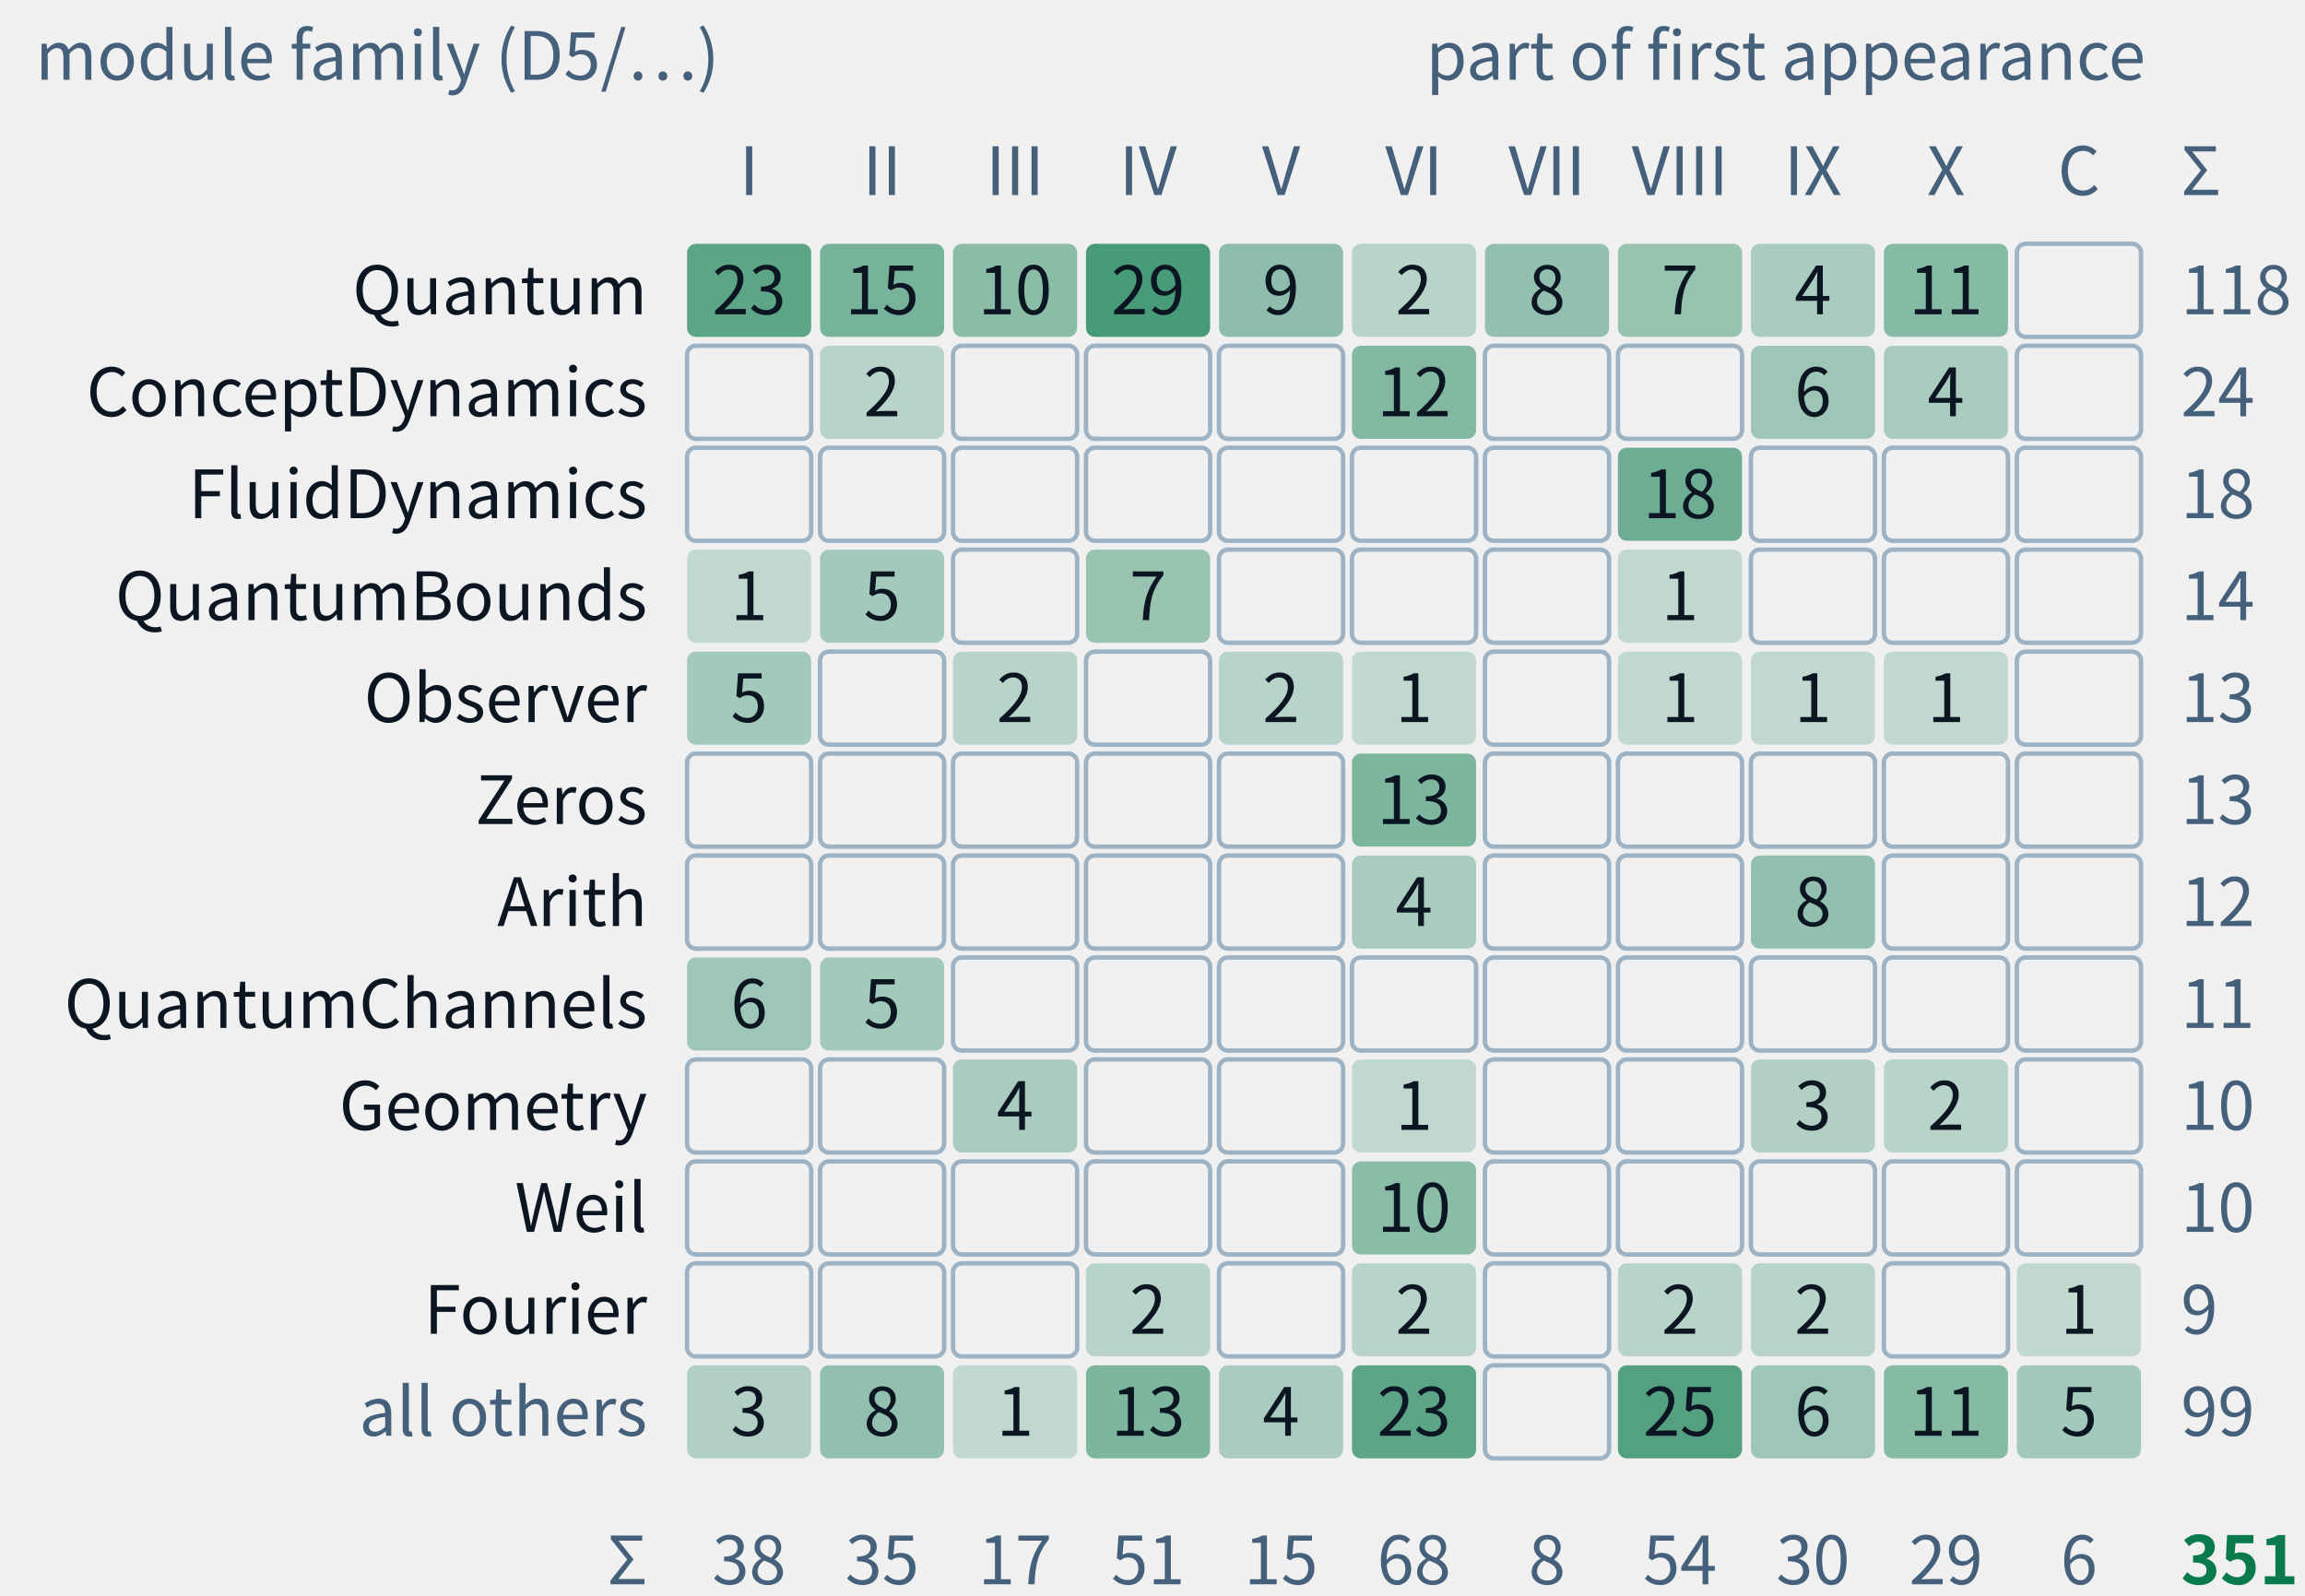
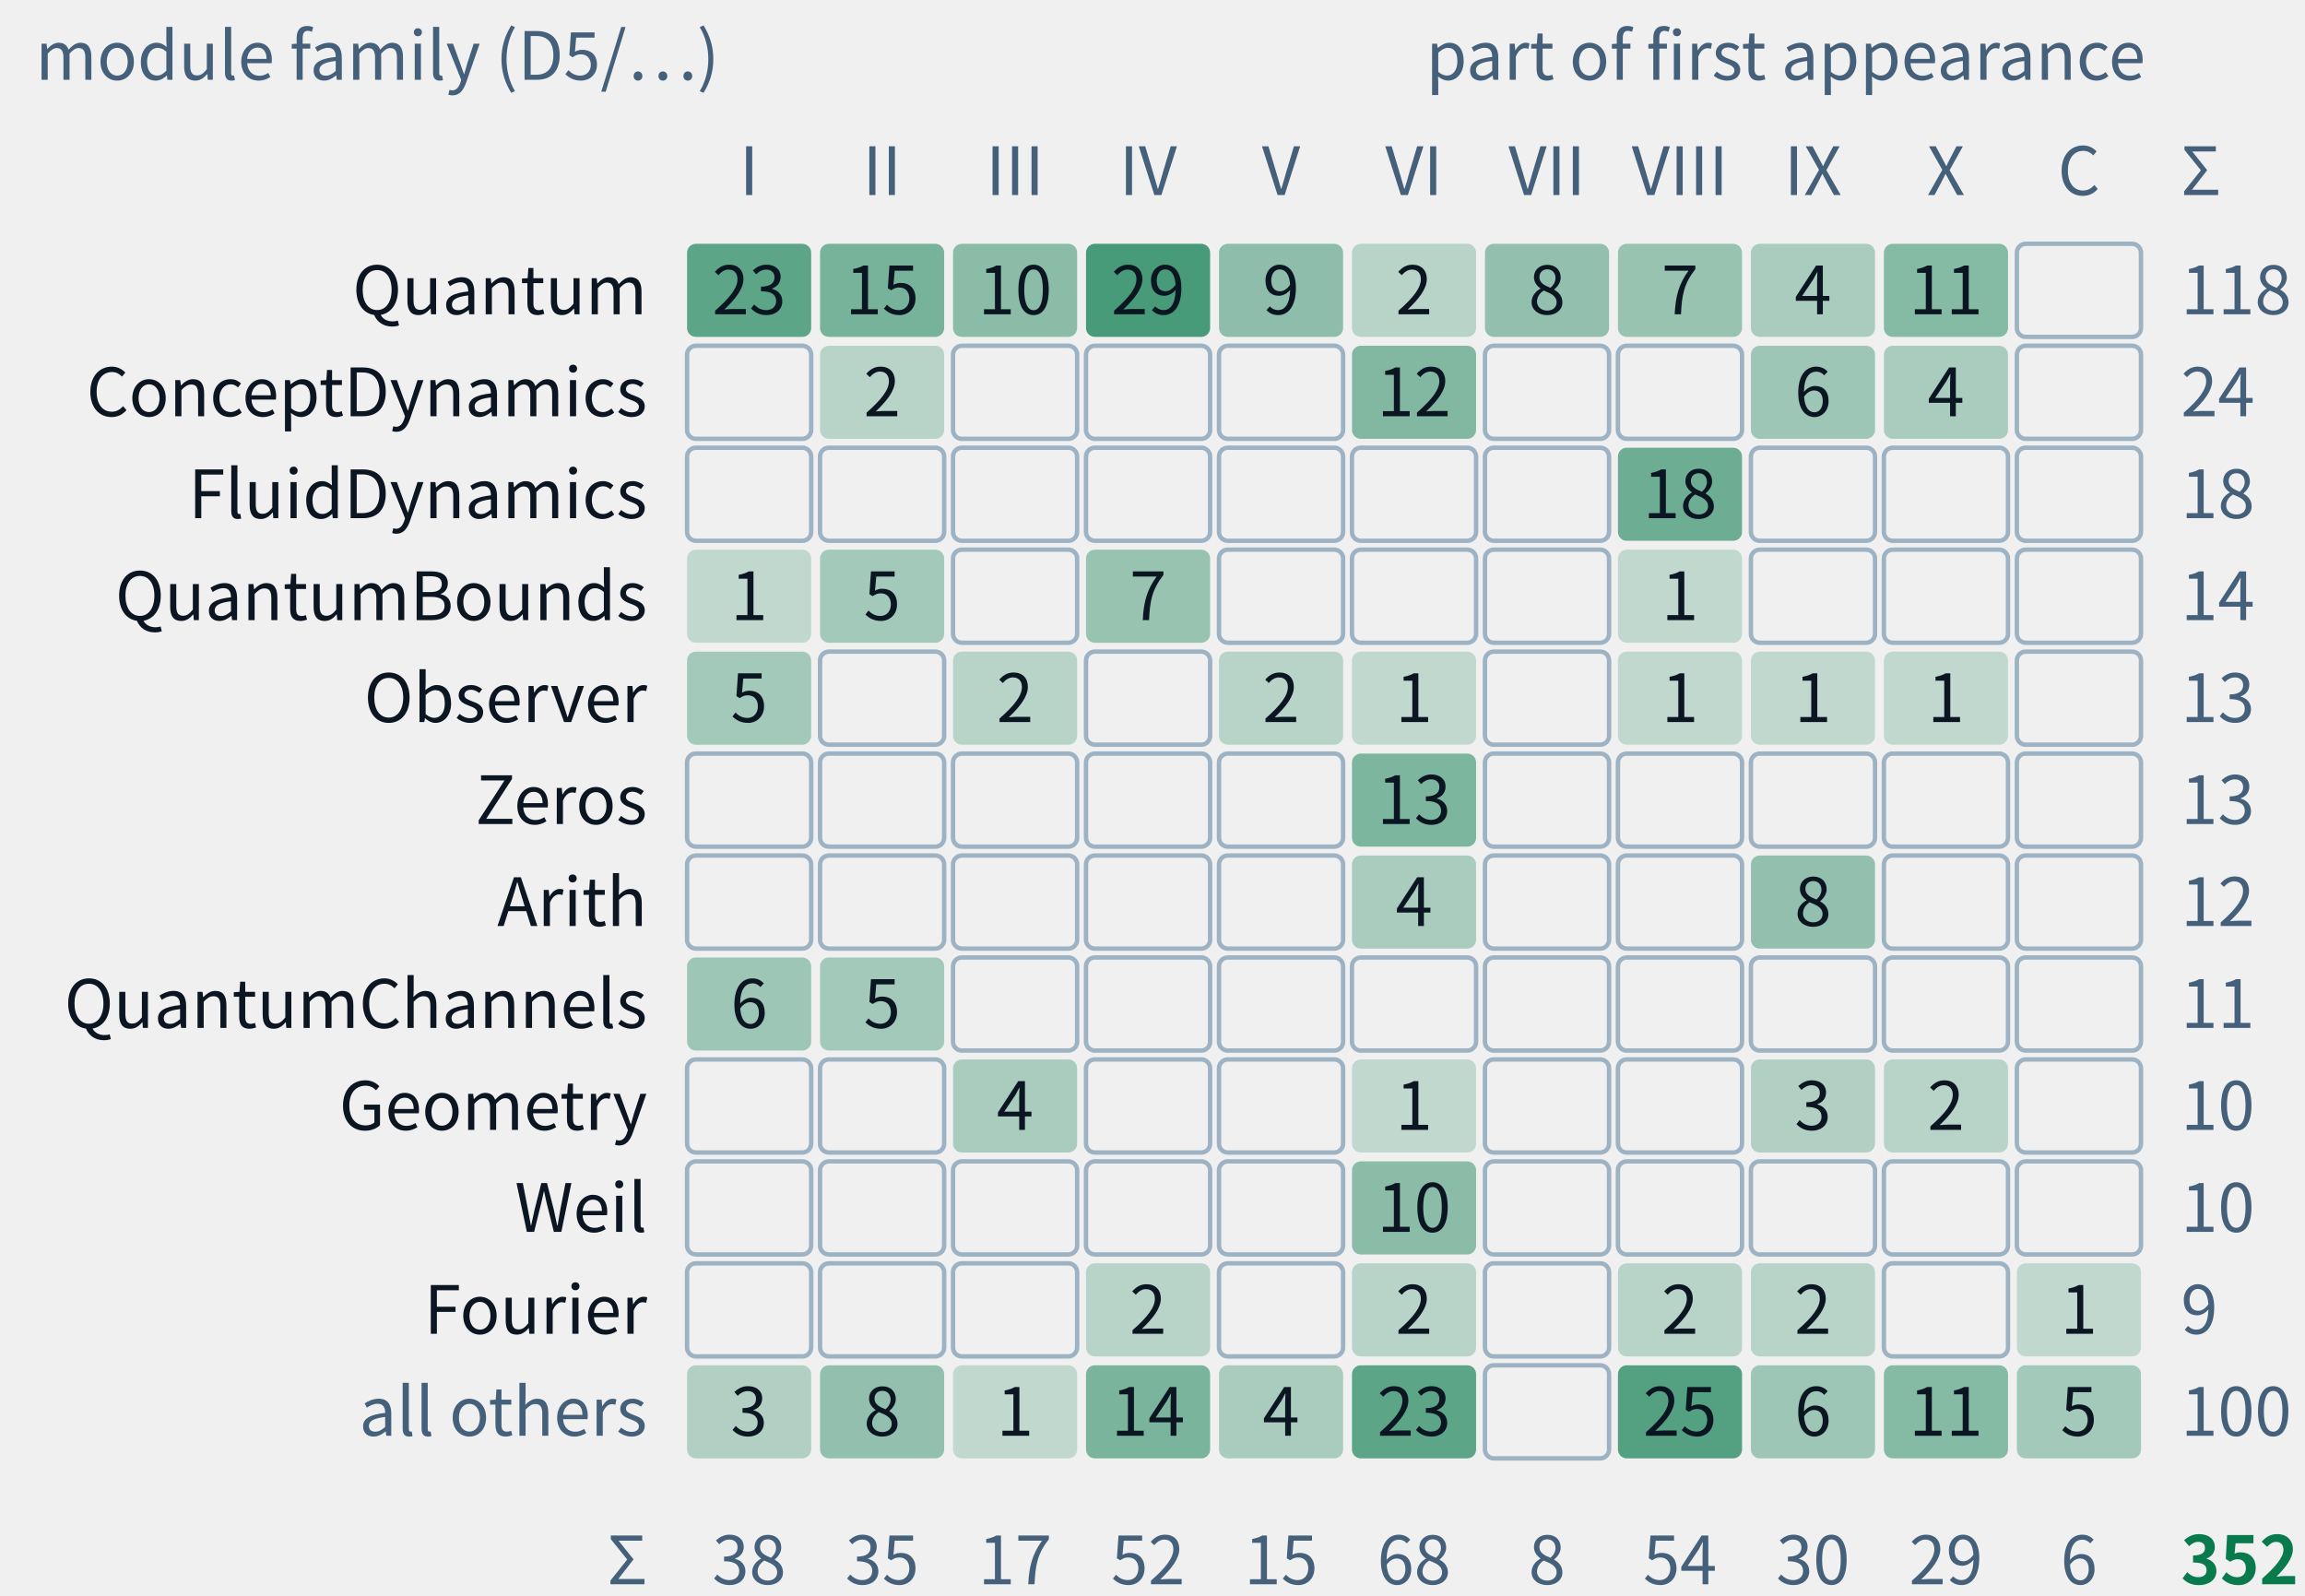
- <svg xmlns="http://www.w3.org/2000/svg" class="tr-fig" data-tr-fig="appc-modules-by-part" data-lang="en" viewBox="0 0 520 360" width="520" height="360" font-family="'Noto Sans SC', 'Noto Sans CJK SC', 'Source Sans 3', 'PingFang SC', 'Microsoft YaHei', system-ui, sans-serif" role="img" aria-label="Counts by module family and part of first appearance. Rows show Quantum, ConceptDynamics, FluidDynamics, QuantumBounds, Observer, Zeros, Arith, QuantumChannels, Geometry, Weil, Fourier and all others; columns show Parts I to X and the coda with appendices. Cells give counts, blanks mean zero; total 351. This is not a proof-dependency graph.">
+ <svg xmlns="http://www.w3.org/2000/svg" class="tr-fig" data-tr-fig="appc-modules-by-part" data-lang="en" viewBox="0 0 520 360" width="520" height="360" font-family="'Noto Sans SC', 'Noto Sans CJK SC', 'Source Sans 3', 'PingFang SC', 'Microsoft YaHei', system-ui, sans-serif" role="img" aria-label="Counts by module family and part of first appearance. Rows show Quantum, ConceptDynamics, FluidDynamics, QuantumBounds, Observer, Zeros, Arith, QuantumChannels, Geometry, Weil, Fourier and all others; columns show Parts I to X and the coda with appendices. Cells give counts, blanks mean zero; total 352. This is not a proof-dependency graph.">
  <style>.ts-ink{stroke:#0b1622}.tf-ink{fill:#0b1622}.ts-dim{stroke:#45607a}.tf-dim{fill:#45607a}.ts-faint{stroke:#9db3c4}.tf-faint{fill:#9db3c4}.ts-edge{stroke:#b9d0dd}.tf-edge{fill:#b9d0dd}.ts-hot{stroke:#5f9bb5}.tf-hot{fill:#5f9bb5}.ts-bg{stroke:#ffffff}.tf-bg{fill:#ffffff}.ts-panel{stroke:#eef5f9}.tf-panel{fill:#eef5f9}.ts-sheet{stroke:#f7fbfd}.tf-sheet{fill:#f7fbfd}.ts-cyan{stroke:#007c8a}.tf-cyan{fill:#007c8a}.ts-magenta{stroke:#b0128f}.tf-magenta{fill:#b0128f}.ts-amber{stroke:#946200}.tf-amber{fill:#946200}.ts-violet{stroke:#5a45c8}.tf-violet{fill:#5a45c8}.ts-ok{stroke:#087a4c}.tf-ok{fill:#087a4c}.ts-warn{stroke:#c21f3a}.tf-warn{fill:#c21f3a}.ts-blue{stroke:#1d5fd0}.tf-blue{fill:#1d5fd0}.ts-orange{stroke:#b85410}.tf-orange{fill:#b85410}.ts-sigma{stroke:#28405a}.tf-sigma{fill:#28405a}@media (prefers-color-scheme:dark){.ts-ink{stroke:#d4efff}.tf-ink{fill:#d4efff}.ts-dim{stroke:#6f8ea5}.tf-dim{fill:#6f8ea5}.ts-faint{stroke:#34506a}.tf-faint{fill:#34506a}.ts-edge{stroke:#143049}.tf-edge{fill:#143049}.ts-hot{stroke:#1f5d7c}.tf-hot{fill:#1f5d7c}.ts-bg{stroke:#03060c}.tf-bg{fill:#03060c}.ts-panel{stroke:#07101b}.tf-panel{fill:#07101b}.ts-sheet{stroke:#050c16}.tf-sheet{fill:#050c16}.ts-cyan{stroke:#19f0ff}.tf-cyan{fill:#19f0ff}.ts-magenta{stroke:#ff2fd0}.tf-magenta{fill:#ff2fd0}.ts-amber{stroke:#ffc83d}.tf-amber{fill:#ffc83d}.ts-violet{stroke:#9d8cff}.tf-violet{fill:#9d8cff}.ts-ok{stroke:#46ffb2}.tf-ok{fill:#46ffb2}.ts-warn{stroke:#ff5064}.tf-warn{fill:#ff5064}.ts-blue{stroke:#2a7bff}.tf-blue{fill:#2a7bff}.ts-orange{stroke:#ff8a3c}.tf-orange{fill:#ff8a3c}.ts-sigma{stroke:#cfe3ff}.tf-sigma{fill:#cfe3ff}}</style>
  <text class="tf-dim" x="8" y="18" font-size="15">module family (D5/…)</text>
  <text class="tf-dim" x="484" y="18" font-size="15" text-anchor="end">part of first appearance</text>
  <text class="tf-dim" x="169" y="44" font-size="15" text-anchor="middle">I</text>
  <text class="tf-dim" x="199" y="44" font-size="15" text-anchor="middle">II</text>
  <text class="tf-dim" x="229" y="44" font-size="15" text-anchor="middle">III</text>
  <text class="tf-dim" x="259" y="44" font-size="15" text-anchor="middle">IV</text>
  <text class="tf-dim" x="289" y="44" font-size="15" text-anchor="middle">V</text>
  <text class="tf-dim" x="319" y="44" font-size="15" text-anchor="middle">VI</text>
  <text class="tf-dim" x="349" y="44" font-size="15" text-anchor="middle">VII</text>
  <text class="tf-dim" x="379" y="44" font-size="15" text-anchor="middle">VIII</text>
  <text class="tf-dim" x="409" y="44" font-size="15" text-anchor="middle">IX</text>
  <text class="tf-dim" x="439" y="44" font-size="15" text-anchor="middle">X</text>
  <text class="tf-dim" x="469" y="44" font-size="15" text-anchor="middle">C</text>
  <text class="tf-ink" x="146" y="70.9" font-size="15" text-anchor="end">Quantum</text>
  <rect x="155" y="55" width="28" height="21" rx="2" class="tf-ok" fill-opacity="0.64" />
  <text class="tf-ink" x="169" y="70.9" font-size="15" text-anchor="middle">23</text>
  <rect x="185" y="55" width="28" height="21" rx="2" class="tf-ok" fill-opacity="0.52" />
  <text class="tf-ink" x="199" y="70.9" font-size="15" text-anchor="middle">15</text>
  <rect x="215" y="55" width="28" height="21" rx="2" class="tf-ok" fill-opacity="0.44" />
  <text class="tf-ink" x="229" y="70.9" font-size="15" text-anchor="middle">10</text>
  <rect x="245" y="55" width="28" height="21" rx="2" class="tf-ok" fill-opacity="0.72" />
  <text class="tf-ink" x="259" y="70.9" font-size="15" text-anchor="middle">29</text>
  <rect x="275" y="55" width="28" height="21" rx="2" class="tf-ok" fill-opacity="0.42" />
  <text class="tf-ink" x="289" y="70.9" font-size="15" text-anchor="middle">9</text>
  <rect x="305" y="55" width="28" height="21" rx="2" class="tf-ok" fill-opacity="0.24" />
  <text class="tf-ink" x="319" y="70.9" font-size="15" text-anchor="middle">2</text>
  <rect x="335" y="55" width="28" height="21" rx="2" class="tf-ok" fill-opacity="0.4" />
  <text class="tf-ink" x="349" y="70.9" font-size="15" text-anchor="middle">8</text>
  <rect x="365" y="55" width="28" height="21" rx="2" class="tf-ok" fill-opacity="0.38" />
  <text class="tf-ink" x="379" y="70.9" font-size="15" text-anchor="middle">7</text>
  <rect x="395" y="55" width="28" height="21" rx="2" class="tf-ok" fill-opacity="0.3" />
  <text class="tf-ink" x="409" y="70.9" font-size="15" text-anchor="middle">4</text>
  <rect x="425" y="55" width="28" height="21" rx="2" class="tf-ok" fill-opacity="0.46" />
  <text class="tf-ink" x="439" y="70.9" font-size="15" text-anchor="middle">11</text>
  <rect x="455" y="55" width="28" height="21" rx="2" class="ts-faint" stroke-width="1" fill="none" />
  <text class="tf-dim" x="492" y="70.9" font-size="15">118</text>
  <text class="tf-ink" x="146" y="93.9" font-size="15" text-anchor="end">ConceptDynamics</text>
  <rect x="155" y="78" width="28" height="21" rx="2" class="ts-faint" stroke-width="1" fill="none" />
  <rect x="185" y="78" width="28" height="21" rx="2" class="tf-ok" fill-opacity="0.24" />
  <text class="tf-ink" x="199" y="93.9" font-size="15" text-anchor="middle">2</text>
  <rect x="215" y="78" width="28" height="21" rx="2" class="ts-faint" stroke-width="1" fill="none" />
  <rect x="245" y="78" width="28" height="21" rx="2" class="ts-faint" stroke-width="1" fill="none" />
  <rect x="275" y="78" width="28" height="21" rx="2" class="ts-faint" stroke-width="1" fill="none" />
  <rect x="305" y="78" width="28" height="21" rx="2" class="tf-ok" fill-opacity="0.47" />
  <text class="tf-ink" x="319" y="93.9" font-size="15" text-anchor="middle">12</text>
  <rect x="335" y="78" width="28" height="21" rx="2" class="ts-faint" stroke-width="1" fill="none" />
  <rect x="365" y="78" width="28" height="21" rx="2" class="ts-faint" stroke-width="1" fill="none" />
  <rect x="395" y="78" width="28" height="21" rx="2" class="tf-ok" fill-opacity="0.35" />
  <text class="tf-ink" x="409" y="93.9" font-size="15" text-anchor="middle">6</text>
  <rect x="425" y="78" width="28" height="21" rx="2" class="tf-ok" fill-opacity="0.3" />
  <text class="tf-ink" x="439" y="93.9" font-size="15" text-anchor="middle">4</text>
  <rect x="455" y="78" width="28" height="21" rx="2" class="ts-faint" stroke-width="1" fill="none" />
  <text class="tf-dim" x="492" y="93.9" font-size="15">24</text>
  <text class="tf-ink" x="146" y="116.9" font-size="15" text-anchor="end">FluidDynamics</text>
  <rect x="155" y="101" width="28" height="21" rx="2" class="ts-faint" stroke-width="1" fill="none" />
  <rect x="185" y="101" width="28" height="21" rx="2" class="ts-faint" stroke-width="1" fill="none" />
  <rect x="215" y="101" width="28" height="21" rx="2" class="ts-faint" stroke-width="1" fill="none" />
  <rect x="245" y="101" width="28" height="21" rx="2" class="ts-faint" stroke-width="1" fill="none" />
  <rect x="275" y="101" width="28" height="21" rx="2" class="ts-faint" stroke-width="1" fill="none" />
  <rect x="305" y="101" width="28" height="21" rx="2" class="ts-faint" stroke-width="1" fill="none" />
  <rect x="335" y="101" width="28" height="21" rx="2" class="ts-faint" stroke-width="1" fill="none" />
  <rect x="365" y="101" width="28" height="21" rx="2" class="tf-ok" fill-opacity="0.57" />
  <text class="tf-ink" x="379" y="116.9" font-size="15" text-anchor="middle">18</text>
  <rect x="395" y="101" width="28" height="21" rx="2" class="ts-faint" stroke-width="1" fill="none" />
  <rect x="425" y="101" width="28" height="21" rx="2" class="ts-faint" stroke-width="1" fill="none" />
  <rect x="455" y="101" width="28" height="21" rx="2" class="ts-faint" stroke-width="1" fill="none" />
  <text class="tf-dim" x="492" y="116.9" font-size="15">18</text>
  <text class="tf-ink" x="146" y="139.9" font-size="15" text-anchor="end">QuantumBounds</text>
  <rect x="155" y="124" width="28" height="21" rx="2" class="tf-ok" fill-opacity="0.2" />
  <text class="tf-ink" x="169" y="139.9" font-size="15" text-anchor="middle">1</text>
  <rect x="185" y="124" width="28" height="21" rx="2" class="tf-ok" fill-opacity="0.33" />
  <text class="tf-ink" x="199" y="139.9" font-size="15" text-anchor="middle">5</text>
  <rect x="215" y="124" width="28" height="21" rx="2" class="ts-faint" stroke-width="1" fill="none" />
  <rect x="245" y="124" width="28" height="21" rx="2" class="tf-ok" fill-opacity="0.38" />
  <text class="tf-ink" x="259" y="139.9" font-size="15" text-anchor="middle">7</text>
  <rect x="275" y="124" width="28" height="21" rx="2" class="ts-faint" stroke-width="1" fill="none" />
  <rect x="305" y="124" width="28" height="21" rx="2" class="ts-faint" stroke-width="1" fill="none" />
  <rect x="335" y="124" width="28" height="21" rx="2" class="ts-faint" stroke-width="1" fill="none" />
  <rect x="365" y="124" width="28" height="21" rx="2" class="tf-ok" fill-opacity="0.2" />
  <text class="tf-ink" x="379" y="139.9" font-size="15" text-anchor="middle">1</text>
  <rect x="395" y="124" width="28" height="21" rx="2" class="ts-faint" stroke-width="1" fill="none" />
  <rect x="425" y="124" width="28" height="21" rx="2" class="ts-faint" stroke-width="1" fill="none" />
  <rect x="455" y="124" width="28" height="21" rx="2" class="ts-faint" stroke-width="1" fill="none" />
  <text class="tf-dim" x="492" y="139.9" font-size="15">14</text>
  <text class="tf-ink" x="146" y="162.9" font-size="15" text-anchor="end">Observer</text>
  <rect x="155" y="147" width="28" height="21" rx="2" class="tf-ok" fill-opacity="0.33" />
  <text class="tf-ink" x="169" y="162.9" font-size="15" text-anchor="middle">5</text>
  <rect x="185" y="147" width="28" height="21" rx="2" class="ts-faint" stroke-width="1" fill="none" />
  <rect x="215" y="147" width="28" height="21" rx="2" class="tf-ok" fill-opacity="0.24" />
  <text class="tf-ink" x="229" y="162.9" font-size="15" text-anchor="middle">2</text>
  <rect x="245" y="147" width="28" height="21" rx="2" class="ts-faint" stroke-width="1" fill="none" />
  <rect x="275" y="147" width="28" height="21" rx="2" class="tf-ok" fill-opacity="0.24" />
  <text class="tf-ink" x="289" y="162.9" font-size="15" text-anchor="middle">2</text>
  <rect x="305" y="147" width="28" height="21" rx="2" class="tf-ok" fill-opacity="0.2" />
  <text class="tf-ink" x="319" y="162.9" font-size="15" text-anchor="middle">1</text>
  <rect x="335" y="147" width="28" height="21" rx="2" class="ts-faint" stroke-width="1" fill="none" />
  <rect x="365" y="147" width="28" height="21" rx="2" class="tf-ok" fill-opacity="0.2" />
  <text class="tf-ink" x="379" y="162.9" font-size="15" text-anchor="middle">1</text>
  <rect x="395" y="147" width="28" height="21" rx="2" class="tf-ok" fill-opacity="0.2" />
  <text class="tf-ink" x="409" y="162.9" font-size="15" text-anchor="middle">1</text>
  <rect x="425" y="147" width="28" height="21" rx="2" class="tf-ok" fill-opacity="0.2" />
  <text class="tf-ink" x="439" y="162.9" font-size="15" text-anchor="middle">1</text>
  <rect x="455" y="147" width="28" height="21" rx="2" class="ts-faint" stroke-width="1" fill="none" />
  <text class="tf-dim" x="492" y="162.9" font-size="15">13</text>
  <text class="tf-ink" x="146" y="185.9" font-size="15" text-anchor="end">Zeros</text>
  <rect x="155" y="170" width="28" height="21" rx="2" class="ts-faint" stroke-width="1" fill="none" />
  <rect x="185" y="170" width="28" height="21" rx="2" class="ts-faint" stroke-width="1" fill="none" />
  <rect x="215" y="170" width="28" height="21" rx="2" class="ts-faint" stroke-width="1" fill="none" />
  <rect x="245" y="170" width="28" height="21" rx="2" class="ts-faint" stroke-width="1" fill="none" />
  <rect x="275" y="170" width="28" height="21" rx="2" class="ts-faint" stroke-width="1" fill="none" />
  <rect x="305" y="170" width="28" height="21" rx="2" class="tf-ok" fill-opacity="0.49" />
  <text class="tf-ink" x="319" y="185.9" font-size="15" text-anchor="middle">13</text>
  <rect x="335" y="170" width="28" height="21" rx="2" class="ts-faint" stroke-width="1" fill="none" />
  <rect x="365" y="170" width="28" height="21" rx="2" class="ts-faint" stroke-width="1" fill="none" />
  <rect x="395" y="170" width="28" height="21" rx="2" class="ts-faint" stroke-width="1" fill="none" />
  <rect x="425" y="170" width="28" height="21" rx="2" class="ts-faint" stroke-width="1" fill="none" />
  <rect x="455" y="170" width="28" height="21" rx="2" class="ts-faint" stroke-width="1" fill="none" />
  <text class="tf-dim" x="492" y="185.9" font-size="15">13</text>
  <text class="tf-ink" x="146" y="208.9" font-size="15" text-anchor="end">Arith</text>
  <rect x="155" y="193" width="28" height="21" rx="2" class="ts-faint" stroke-width="1" fill="none" />
  <rect x="185" y="193" width="28" height="21" rx="2" class="ts-faint" stroke-width="1" fill="none" />
  <rect x="215" y="193" width="28" height="21" rx="2" class="ts-faint" stroke-width="1" fill="none" />
  <rect x="245" y="193" width="28" height="21" rx="2" class="ts-faint" stroke-width="1" fill="none" />
  <rect x="275" y="193" width="28" height="21" rx="2" class="ts-faint" stroke-width="1" fill="none" />
  <rect x="305" y="193" width="28" height="21" rx="2" class="tf-ok" fill-opacity="0.3" />
  <text class="tf-ink" x="319" y="208.9" font-size="15" text-anchor="middle">4</text>
  <rect x="335" y="193" width="28" height="21" rx="2" class="ts-faint" stroke-width="1" fill="none" />
  <rect x="365" y="193" width="28" height="21" rx="2" class="ts-faint" stroke-width="1" fill="none" />
  <rect x="395" y="193" width="28" height="21" rx="2" class="tf-ok" fill-opacity="0.4" />
  <text class="tf-ink" x="409" y="208.9" font-size="15" text-anchor="middle">8</text>
  <rect x="425" y="193" width="28" height="21" rx="2" class="ts-faint" stroke-width="1" fill="none" />
  <rect x="455" y="193" width="28" height="21" rx="2" class="ts-faint" stroke-width="1" fill="none" />
  <text class="tf-dim" x="492" y="208.9" font-size="15">12</text>
  <text class="tf-ink" x="146" y="231.9" font-size="15" text-anchor="end">QuantumChannels</text>
  <rect x="155" y="216" width="28" height="21" rx="2" class="tf-ok" fill-opacity="0.35" />
  <text class="tf-ink" x="169" y="231.9" font-size="15" text-anchor="middle">6</text>
  <rect x="185" y="216" width="28" height="21" rx="2" class="tf-ok" fill-opacity="0.33" />
  <text class="tf-ink" x="199" y="231.9" font-size="15" text-anchor="middle">5</text>
  <rect x="215" y="216" width="28" height="21" rx="2" class="ts-faint" stroke-width="1" fill="none" />
  <rect x="245" y="216" width="28" height="21" rx="2" class="ts-faint" stroke-width="1" fill="none" />
  <rect x="275" y="216" width="28" height="21" rx="2" class="ts-faint" stroke-width="1" fill="none" />
  <rect x="305" y="216" width="28" height="21" rx="2" class="ts-faint" stroke-width="1" fill="none" />
  <rect x="335" y="216" width="28" height="21" rx="2" class="ts-faint" stroke-width="1" fill="none" />
  <rect x="365" y="216" width="28" height="21" rx="2" class="ts-faint" stroke-width="1" fill="none" />
  <rect x="395" y="216" width="28" height="21" rx="2" class="ts-faint" stroke-width="1" fill="none" />
  <rect x="425" y="216" width="28" height="21" rx="2" class="ts-faint" stroke-width="1" fill="none" />
  <rect x="455" y="216" width="28" height="21" rx="2" class="ts-faint" stroke-width="1" fill="none" />
  <text class="tf-dim" x="492" y="231.9" font-size="15">11</text>
  <text class="tf-ink" x="146" y="254.9" font-size="15" text-anchor="end">Geometry</text>
  <rect x="155" y="239" width="28" height="21" rx="2" class="ts-faint" stroke-width="1" fill="none" />
  <rect x="185" y="239" width="28" height="21" rx="2" class="ts-faint" stroke-width="1" fill="none" />
  <rect x="215" y="239" width="28" height="21" rx="2" class="tf-ok" fill-opacity="0.3" />
  <text class="tf-ink" x="229" y="254.9" font-size="15" text-anchor="middle">4</text>
  <rect x="245" y="239" width="28" height="21" rx="2" class="ts-faint" stroke-width="1" fill="none" />
  <rect x="275" y="239" width="28" height="21" rx="2" class="ts-faint" stroke-width="1" fill="none" />
  <rect x="305" y="239" width="28" height="21" rx="2" class="tf-ok" fill-opacity="0.2" />
  <text class="tf-ink" x="319" y="254.9" font-size="15" text-anchor="middle">1</text>
  <rect x="335" y="239" width="28" height="21" rx="2" class="ts-faint" stroke-width="1" fill="none" />
  <rect x="365" y="239" width="28" height="21" rx="2" class="ts-faint" stroke-width="1" fill="none" />
  <rect x="395" y="239" width="28" height="21" rx="2" class="tf-ok" fill-opacity="0.27" />
  <text class="tf-ink" x="409" y="254.9" font-size="15" text-anchor="middle">3</text>
  <rect x="425" y="239" width="28" height="21" rx="2" class="tf-ok" fill-opacity="0.24" />
  <text class="tf-ink" x="439" y="254.9" font-size="15" text-anchor="middle">2</text>
  <rect x="455" y="239" width="28" height="21" rx="2" class="ts-faint" stroke-width="1" fill="none" />
  <text class="tf-dim" x="492" y="254.9" font-size="15">10</text>
  <text class="tf-ink" x="146" y="277.9" font-size="15" text-anchor="end">Weil</text>
  <rect x="155" y="262" width="28" height="21" rx="2" class="ts-faint" stroke-width="1" fill="none" />
  <rect x="185" y="262" width="28" height="21" rx="2" class="ts-faint" stroke-width="1" fill="none" />
  <rect x="215" y="262" width="28" height="21" rx="2" class="ts-faint" stroke-width="1" fill="none" />
  <rect x="245" y="262" width="28" height="21" rx="2" class="ts-faint" stroke-width="1" fill="none" />
  <rect x="275" y="262" width="28" height="21" rx="2" class="ts-faint" stroke-width="1" fill="none" />
  <rect x="305" y="262" width="28" height="21" rx="2" class="tf-ok" fill-opacity="0.44" />
  <text class="tf-ink" x="319" y="277.9" font-size="15" text-anchor="middle">10</text>
  <rect x="335" y="262" width="28" height="21" rx="2" class="ts-faint" stroke-width="1" fill="none" />
  <rect x="365" y="262" width="28" height="21" rx="2" class="ts-faint" stroke-width="1" fill="none" />
  <rect x="395" y="262" width="28" height="21" rx="2" class="ts-faint" stroke-width="1" fill="none" />
  <rect x="425" y="262" width="28" height="21" rx="2" class="ts-faint" stroke-width="1" fill="none" />
  <rect x="455" y="262" width="28" height="21" rx="2" class="ts-faint" stroke-width="1" fill="none" />
  <text class="tf-dim" x="492" y="277.9" font-size="15">10</text>
  <text class="tf-ink" x="146" y="300.9" font-size="15" text-anchor="end">Fourier</text>
  <rect x="155" y="285" width="28" height="21" rx="2" class="ts-faint" stroke-width="1" fill="none" />
  <rect x="185" y="285" width="28" height="21" rx="2" class="ts-faint" stroke-width="1" fill="none" />
  <rect x="215" y="285" width="28" height="21" rx="2" class="ts-faint" stroke-width="1" fill="none" />
  <rect x="245" y="285" width="28" height="21" rx="2" class="tf-ok" fill-opacity="0.24" />
  <text class="tf-ink" x="259" y="300.9" font-size="15" text-anchor="middle">2</text>
  <rect x="275" y="285" width="28" height="21" rx="2" class="ts-faint" stroke-width="1" fill="none" />
  <rect x="305" y="285" width="28" height="21" rx="2" class="tf-ok" fill-opacity="0.24" />
  <text class="tf-ink" x="319" y="300.9" font-size="15" text-anchor="middle">2</text>
  <rect x="335" y="285" width="28" height="21" rx="2" class="ts-faint" stroke-width="1" fill="none" />
  <rect x="365" y="285" width="28" height="21" rx="2" class="tf-ok" fill-opacity="0.24" />
  <text class="tf-ink" x="379" y="300.9" font-size="15" text-anchor="middle">2</text>
  <rect x="395" y="285" width="28" height="21" rx="2" class="tf-ok" fill-opacity="0.24" />
  <text class="tf-ink" x="409" y="300.9" font-size="15" text-anchor="middle">2</text>
  <rect x="425" y="285" width="28" height="21" rx="2" class="ts-faint" stroke-width="1" fill="none" />
  <rect x="455" y="285" width="28" height="21" rx="2" class="tf-ok" fill-opacity="0.2" />
  <text class="tf-ink" x="469" y="300.9" font-size="15" text-anchor="middle">1</text>
  <text class="tf-dim" x="492" y="300.9" font-size="15">9</text>
  <text class="tf-dim" x="146" y="323.9" font-size="15" text-anchor="end">all others</text>
  <rect x="155" y="308" width="28" height="21" rx="2" class="tf-ok" fill-opacity="0.27" />
  <text class="tf-ink" x="169" y="323.9" font-size="15" text-anchor="middle">3</text>
  <rect x="185" y="308" width="28" height="21" rx="2" class="tf-ok" fill-opacity="0.4" />
  <text class="tf-ink" x="199" y="323.9" font-size="15" text-anchor="middle">8</text>
  <rect x="215" y="308" width="28" height="21" rx="2" class="tf-ok" fill-opacity="0.2" />
  <text class="tf-ink" x="229" y="323.9" font-size="15" text-anchor="middle">1</text>
-   <rect x="245" y="308" width="28" height="21" rx="2" class="tf-ok" fill-opacity="0.49" />
-   <text class="tf-ink" x="259" y="323.9" font-size="15" text-anchor="middle">13</text>
+   <rect x="245" y="308" width="28" height="21" rx="2" class="tf-ok" fill-opacity="0.51" />
+   <text class="tf-ink" x="259" y="323.9" font-size="15" text-anchor="middle">14</text>
  <rect x="275" y="308" width="28" height="21" rx="2" class="tf-ok" fill-opacity="0.3" />
  <text class="tf-ink" x="289" y="323.9" font-size="15" text-anchor="middle">4</text>
  <rect x="305" y="308" width="28" height="21" rx="2" class="tf-ok" fill-opacity="0.64" />
  <text class="tf-ink" x="319" y="323.9" font-size="15" text-anchor="middle">23</text>
  <rect x="335" y="308" width="28" height="21" rx="2" class="ts-faint" stroke-width="1" fill="none" />
  <rect x="365" y="308" width="28" height="21" rx="2" class="tf-ok" fill-opacity="0.67" />
  <text class="tf-ink" x="379" y="323.9" font-size="15" text-anchor="middle">25</text>
  <rect x="395" y="308" width="28" height="21" rx="2" class="tf-ok" fill-opacity="0.35" />
  <text class="tf-ink" x="409" y="323.9" font-size="15" text-anchor="middle">6</text>
  <rect x="425" y="308" width="28" height="21" rx="2" class="tf-ok" fill-opacity="0.46" />
  <text class="tf-ink" x="439" y="323.9" font-size="15" text-anchor="middle">11</text>
  <rect x="455" y="308" width="28" height="21" rx="2" class="tf-ok" fill-opacity="0.33" />
  <text class="tf-ink" x="469" y="323.9" font-size="15" text-anchor="middle">5</text>
-   <text class="tf-dim" x="492" y="323.9" font-size="15">99</text>
+   <text class="tf-dim" x="492" y="323.9" font-size="15">100</text>
  <text class="tf-dim" x="492" y="44" font-size="15">Σ</text>
  <text class="tf-dim" x="146" y="357.4" font-size="15" text-anchor="end">Σ</text>
  <text class="tf-dim" x="169" y="357.4" font-size="15" text-anchor="middle">38</text>
  <text class="tf-dim" x="199" y="357.4" font-size="15" text-anchor="middle">35</text>
  <text class="tf-dim" x="229" y="357.4" font-size="15" text-anchor="middle">17</text>
-   <text class="tf-dim" x="259" y="357.4" font-size="15" text-anchor="middle">51</text>
+   <text class="tf-dim" x="259" y="357.4" font-size="15" text-anchor="middle">52</text>
  <text class="tf-dim" x="289" y="357.4" font-size="15" text-anchor="middle">15</text>
  <text class="tf-dim" x="319" y="357.4" font-size="15" text-anchor="middle">68</text>
  <text class="tf-dim" x="349" y="357.4" font-size="15" text-anchor="middle">8</text>
  <text class="tf-dim" x="379" y="357.4" font-size="15" text-anchor="middle">54</text>
  <text class="tf-dim" x="409" y="357.4" font-size="15" text-anchor="middle">30</text>
  <text class="tf-dim" x="439" y="357.4" font-size="15" text-anchor="middle">29</text>
  <text class="tf-dim" x="469" y="357.4" font-size="15" text-anchor="middle">6</text>
-   <text class="tf-ok" x="492" y="357.4" font-size="15" font-weight="600">351</text>
+   <text class="tf-ok" x="492" y="357.4" font-size="15" font-weight="600">352</text>
</svg>
